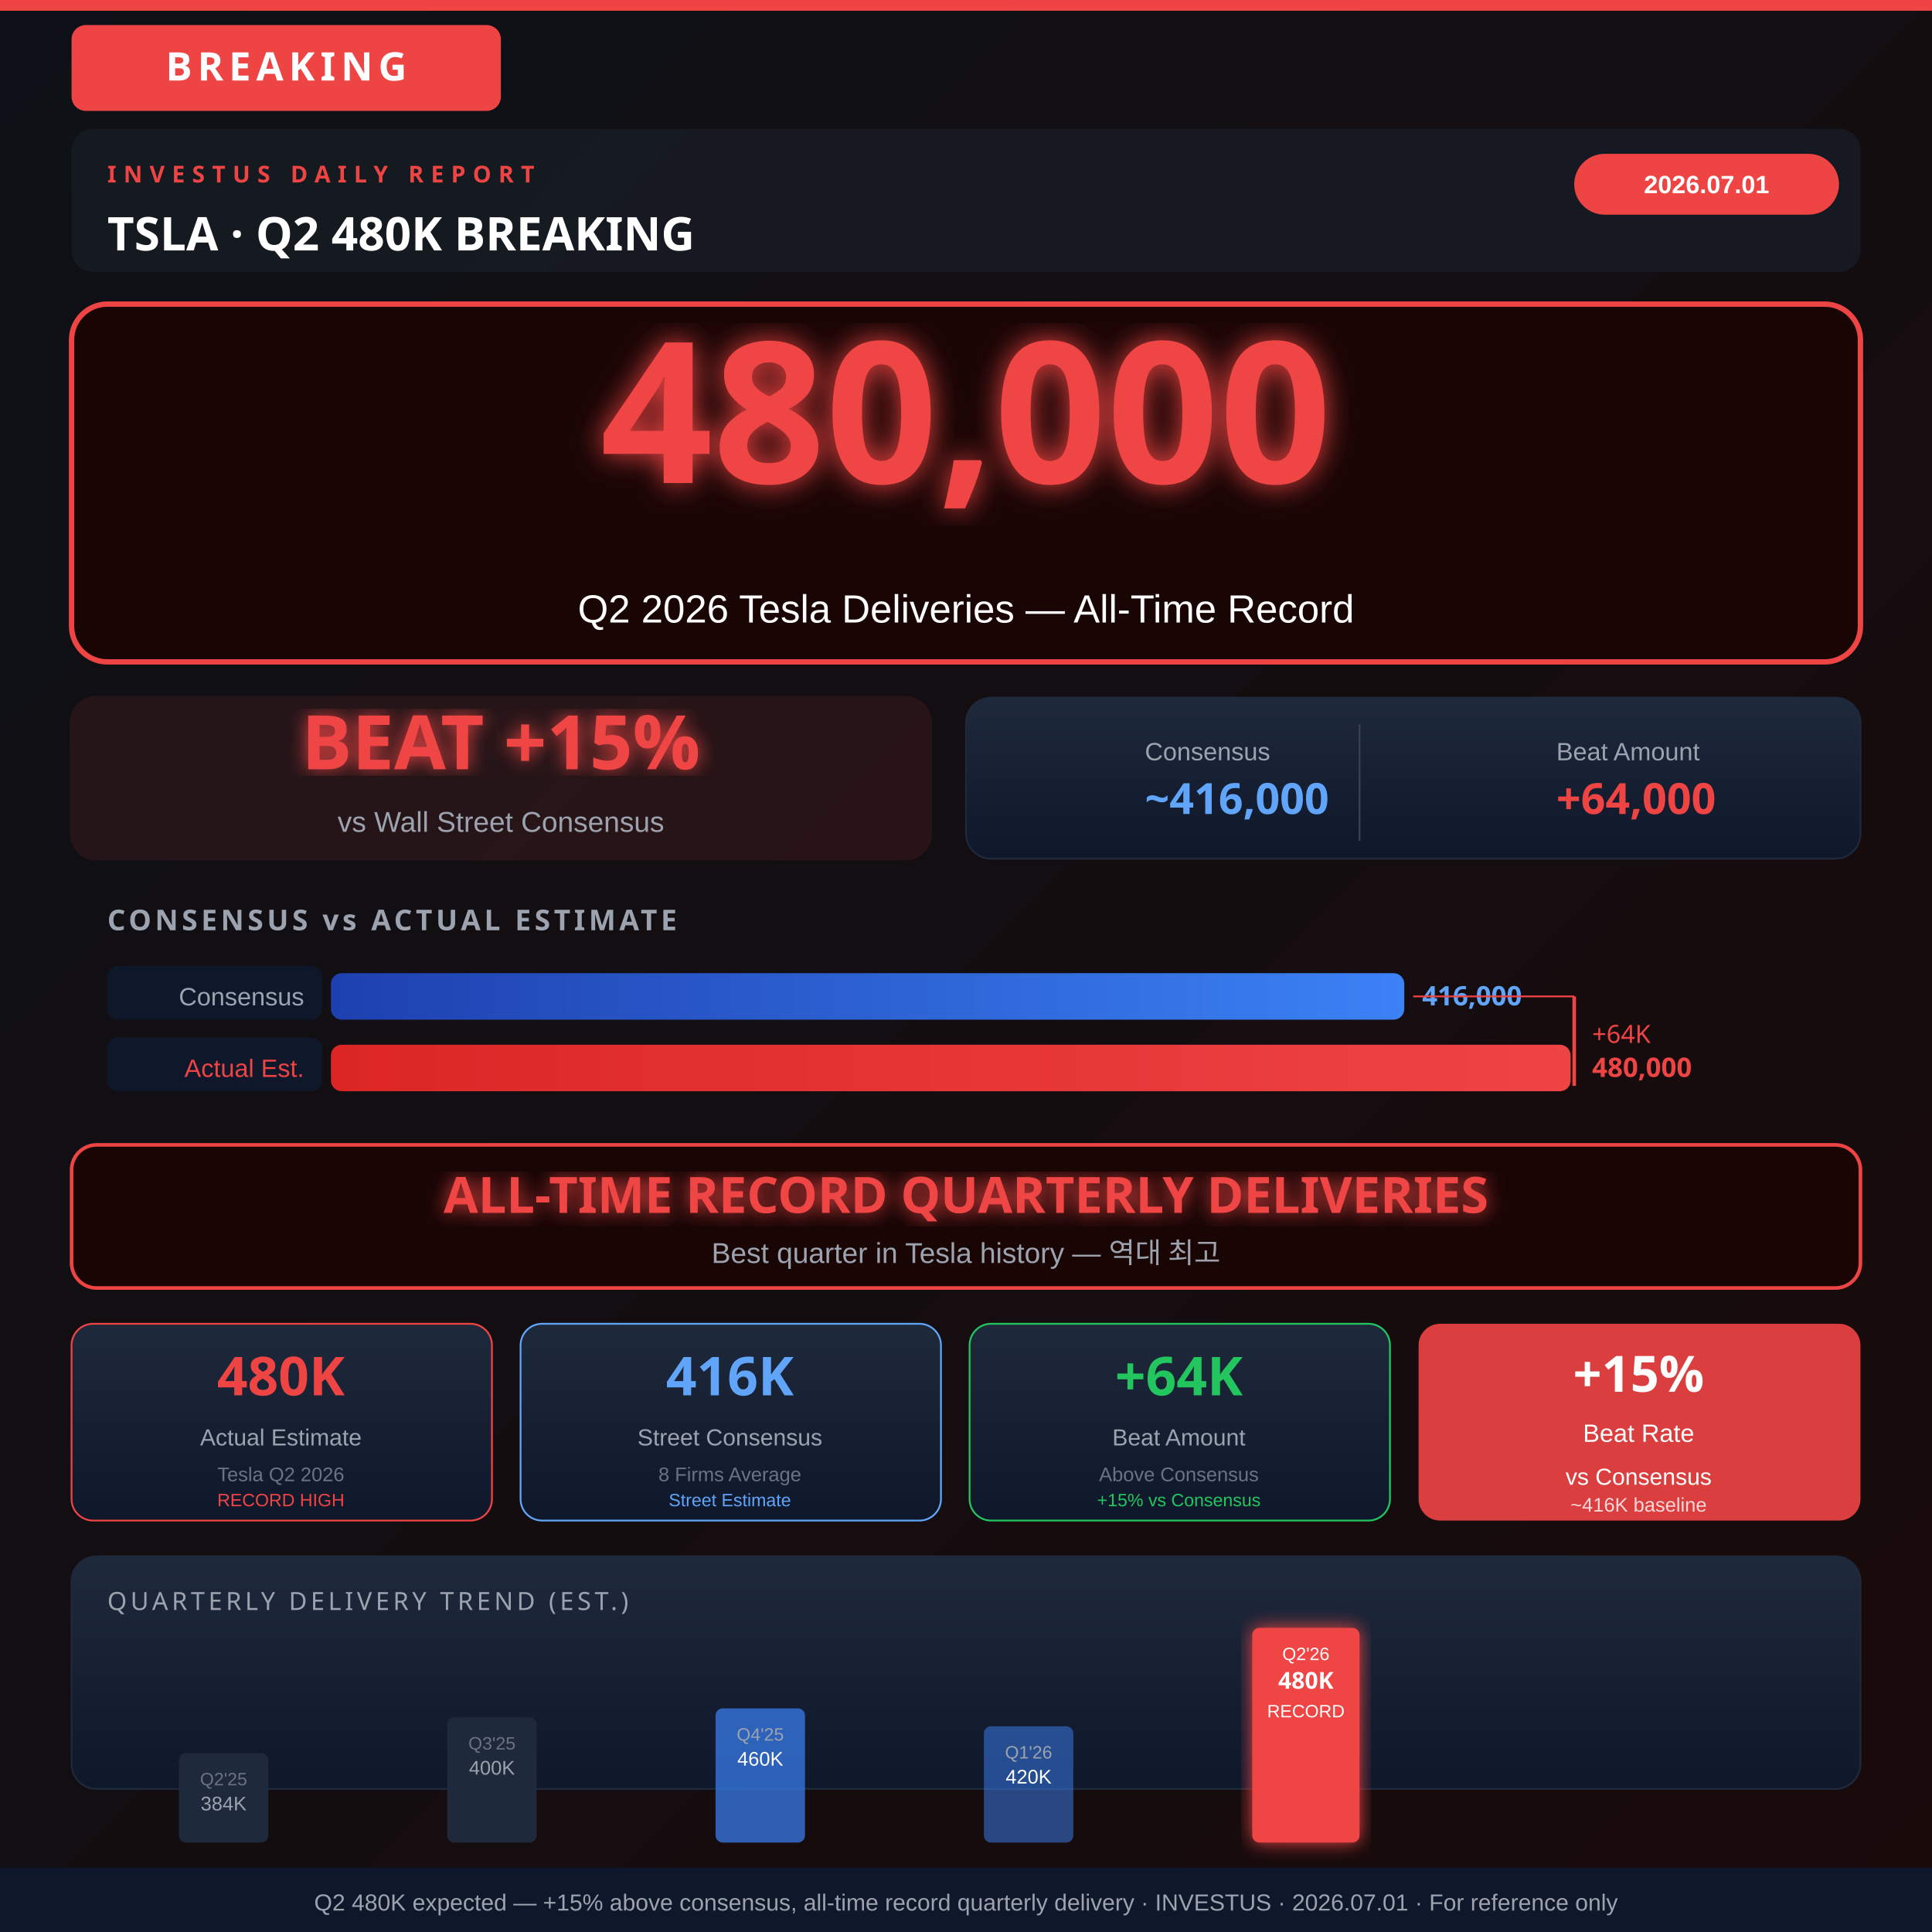
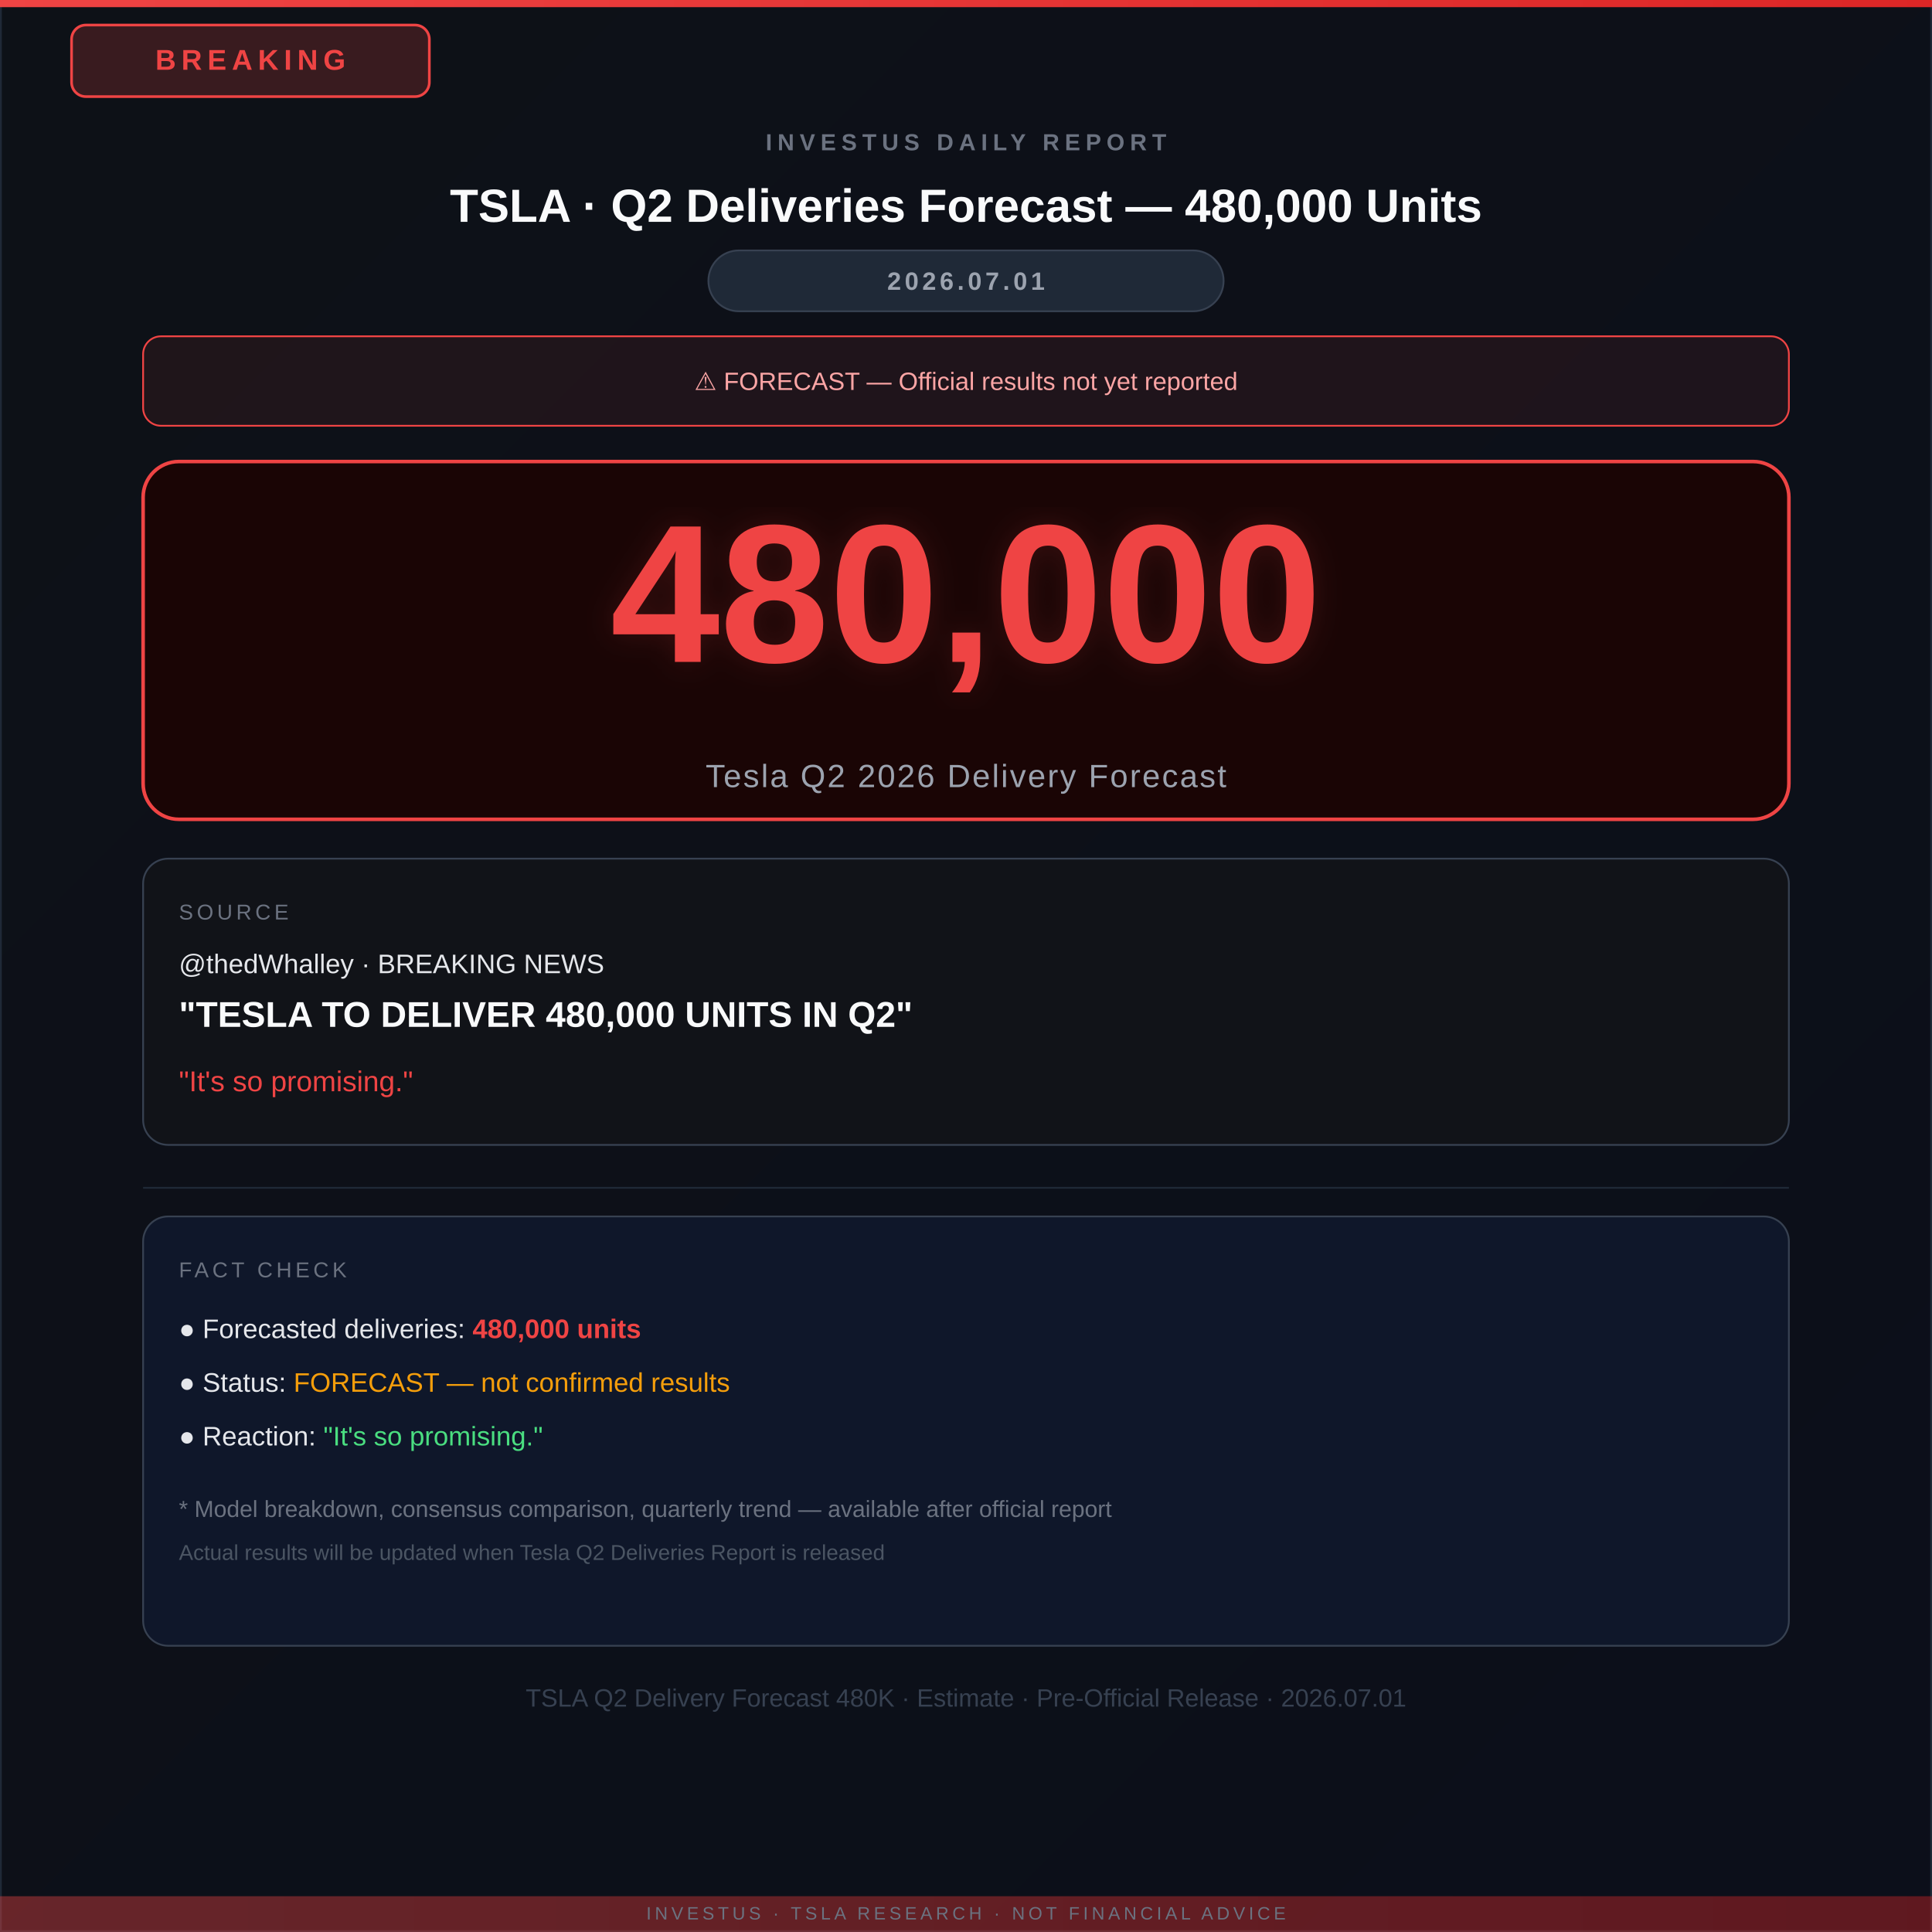
<svg xmlns="http://www.w3.org/2000/svg" viewBox="0 0 1080 1080" width="1080" height="1080">
  <defs>
    <linearGradient id="bg" x1="0%" y1="0%" x2="100%" y2="100%">
      <stop offset="0%" style="stop-color:#0d1117" />
-       <stop offset="100%" style="stop-color:#1a0a0a" />
+       <stop offset="100%" style="stop-color:#0c0f1a" />
    </linearGradient>
    <linearGradient id="redGrad" x1="0%" y1="0%" x2="100%" y2="0%">
      <stop offset="0%" style="stop-color:#ef4444" />
      <stop offset="100%" style="stop-color:#dc2626" />
    </linearGradient>
-     <linearGradient id="barConsensus" x1="0%" y1="0%" x2="100%" y2="0%">
-       <stop offset="0%" style="stop-color:#1e40af" />
-       <stop offset="100%" style="stop-color:#3b82f6" />
-     </linearGradient>
-     <linearGradient id="barActual" x1="0%" y1="0%" x2="100%" y2="0%">
-       <stop offset="0%" style="stop-color:#dc2626" />
-       <stop offset="100%" style="stop-color:#ef4444" />
-     </linearGradient>
-     <linearGradient id="cardGrad" x1="0%" y1="0%" x2="0%" y2="100%">
-       <stop offset="0%" style="stop-color:#1e293b" />
-       <stop offset="100%" style="stop-color:#0f172a" />
-     </linearGradient>
-     <filter id="glow">
-       <feGaussianBlur stdDeviation="5" result="coloredBlur" />
-       <feMerge>
-         <feMergeNode in="coloredBlur" />
-         <feMergeNode in="SourceGraphic" />
-       </feMerge>
-     </filter>
    <filter id="glowRed">
      <feGaussianBlur stdDeviation="8" result="coloredBlur" />
      <feMerge>
        <feMergeNode in="coloredBlur" />
        <feMergeNode in="SourceGraphic" />
      </feMerge>
    </filter>
  </defs>
  <rect width="1080" height="1080" fill="url(#bg)" />
-   <rect x="0" y="0" width="1080" height="6" fill="#ef4444" />
-   <rect x="40" y="14" width="240" height="48" rx="8" fill="#ef4444" />
-   <text x="160" y="45" font-family="Arial Black, sans-serif" font-size="22" font-weight="900" fill="white" text-anchor="middle" letter-spacing="3">BREAKING</text>
-   <rect x="40" y="72" width="1000" height="80" rx="12" fill="#161b22" opacity="0.9" />
-   <text x="60" y="102" font-family="Arial Black, sans-serif" font-size="13" font-weight="900" fill="#ef4444" letter-spacing="4">INVESTUS DAILY REPORT</text>
-   <text x="60" y="140" font-family="Arial Black, sans-serif" font-size="26" font-weight="900" fill="white">TSLA · Q2 480K BREAKING</text>
-   <rect x="880" y="86" width="148" height="34" rx="17" fill="#ef4444" />
-   <text x="954" y="108" font-family="Arial, sans-serif" font-size="14" font-weight="700" fill="white" text-anchor="middle">2026.07.01</text>
-   <rect x="40" y="170" width="1000" height="200" rx="20" fill="#1a0505" stroke="#ef4444" stroke-width="3" />
-   <text x="540" y="270" font-family="Arial Black, sans-serif" font-size="110" font-weight="900" fill="#ef4444" text-anchor="middle" filter="url(#glowRed)">480,000</text>
-   <text x="540" y="348" font-family="Arial, sans-serif" font-size="22" fill="white" text-anchor="middle">Q2 2026 Tesla Deliveries — All-Time Record</text>
-   <rect x="40" y="390" width="480" height="90" rx="14" fill="#ef4444" opacity="0.1" stroke="#ef4444" stroke-width="2" />
-   <text x="280" y="430" font-family="Arial Black, sans-serif" font-size="42" font-weight="900" fill="#ef4444" text-anchor="middle" filter="url(#glow)">BEAT +15%</text>
-   <text x="280" y="465" font-family="Arial, sans-serif" font-size="16" fill="#9ca3af" text-anchor="middle">vs Wall Street Consensus</text>
-   <rect x="540" y="390" width="500" height="90" rx="14" fill="url(#cardGrad)" stroke="#1e293b" stroke-width="1" />
-   <text x="640" y="425" font-family="Arial, sans-serif" font-size="14" fill="#9ca3af">Consensus</text>
-   <text x="640" y="455" font-family="Arial Black, sans-serif" font-size="24" fill="#60a5fa" font-weight="900">~416,000</text>
-   <line x1="760" y1="405" x2="760" y2="470" stroke="#374151" stroke-width="1" />
-   <text x="870" y="425" font-family="Arial, sans-serif" font-size="14" fill="#9ca3af">Beat Amount</text>
-   <text x="870" y="455" font-family="Arial Black, sans-serif" font-size="24" fill="#ef4444" font-weight="900">+64,000</text>
-   <text x="60" y="520" font-family="Arial Black, sans-serif" font-size="16" fill="#9ca3af" font-weight="700" letter-spacing="2">CONSENSUS vs ACTUAL ESTIMATE</text>
-   <rect x="60" y="540" width="120" height="30" rx="6" fill="#0f172a" />
-   <text x="170" y="562" font-family="Arial, sans-serif" font-size="14" fill="#9ca3af" text-anchor="end">Consensus</text>
-   <rect x="185" y="544" width="600" height="26" rx="6" fill="url(#barConsensus)" />
-   <text x="795" y="562" font-family="Arial Black, sans-serif" font-size="15" fill="#60a5fa" font-weight="900">416,000</text>
-   <rect x="60" y="580" width="120" height="30" rx="6" fill="#0f172a" />
-   <text x="170" y="602" font-family="Arial, sans-serif" font-size="14" fill="#ef4444" text-anchor="end">Actual Est.</text>
-   <rect x="185" y="584" width="693" height="26" rx="6" fill="url(#barActual)" />
-   <text x="890" y="602" font-family="Arial Black, sans-serif" font-size="15" fill="#ef4444" font-weight="900">480,000</text>
-   <line x1="880" y1="557" x2="880" y2="607" stroke="#ef4444" stroke-width="2" />
-   <line x1="790" y1="557" x2="880" y2="557" stroke="#ef4444" stroke-width="1" />
-   <text x="890" y="583" font-family="Arial Black, sans-serif" font-size="14" fill="#ef4444">+64K</text>
-   <rect x="40" y="640" width="1000" height="80" rx="14" fill="#1a0505" stroke="#ef4444" stroke-width="2" />
-   <text x="540" y="678" font-family="Arial Black, sans-serif" font-size="28" fill="#ef4444" text-anchor="middle" font-weight="900" filter="url(#glow)">ALL-TIME RECORD QUARTERLY DELIVERIES</text>
-   <text x="540" y="706" font-family="Arial, sans-serif" font-size="16" fill="#9ca3af" text-anchor="middle">Best quarter in Tesla history — 역대 최고</text>
-   <rect x="40" y="740" width="235" height="110" rx="12" fill="url(#cardGrad)" stroke="#ef4444" stroke-width="1" />
-   <text x="157" y="780" font-family="Arial Black, sans-serif" font-size="30" fill="#ef4444" text-anchor="middle" font-weight="900">480K</text>
-   <text x="157" y="808" font-family="Arial, sans-serif" font-size="13" fill="#9ca3af" text-anchor="middle">Actual Estimate</text>
-   <text x="157" y="828" font-family="Arial, sans-serif" font-size="11" fill="#6b7280" text-anchor="middle">Tesla Q2 2026</text>
-   <text x="157" y="842" font-family="Arial, sans-serif" font-size="10" fill="#ef4444" text-anchor="middle">RECORD HIGH</text>
-   <rect x="291" y="740" width="235" height="110" rx="12" fill="url(#cardGrad)" stroke="#60a5fa" stroke-width="1" />
-   <text x="408" y="780" font-family="Arial Black, sans-serif" font-size="30" fill="#60a5fa" text-anchor="middle" font-weight="900">416K</text>
-   <text x="408" y="808" font-family="Arial, sans-serif" font-size="13" fill="#9ca3af" text-anchor="middle">Street Consensus</text>
-   <text x="408" y="828" font-family="Arial, sans-serif" font-size="11" fill="#6b7280" text-anchor="middle">8 Firms Average</text>
-   <text x="408" y="842" font-family="Arial, sans-serif" font-size="10" fill="#60a5fa" text-anchor="middle">Street Estimate</text>
-   <rect x="542" y="740" width="235" height="110" rx="12" fill="url(#cardGrad)" stroke="#22c55e" stroke-width="1" />
-   <text x="659" y="780" font-family="Arial Black, sans-serif" font-size="30" fill="#22c55e" text-anchor="middle" font-weight="900">+64K</text>
-   <text x="659" y="808" font-family="Arial, sans-serif" font-size="13" fill="#9ca3af" text-anchor="middle">Beat Amount</text>
-   <text x="659" y="828" font-family="Arial, sans-serif" font-size="11" fill="#6b7280" text-anchor="middle">Above Consensus</text>
-   <text x="659" y="842" font-family="Arial, sans-serif" font-size="10" fill="#22c55e" text-anchor="middle">+15% vs Consensus</text>
-   <rect x="793" y="740" width="247" height="110" rx="12" fill="#ef4444" opacity="0.9" />
-   <text x="916" y="778" font-family="Arial Black, sans-serif" font-size="28" fill="white" text-anchor="middle" font-weight="900">+15%</text>
-   <text x="916" y="806" font-family="Arial, sans-serif" font-size="14" fill="white" text-anchor="middle">Beat Rate</text>
-   <text x="916" y="830" font-family="Arial, sans-serif" font-size="13" fill="white" text-anchor="middle">vs Consensus</text>
-   <text x="916" y="845" font-family="Arial, sans-serif" font-size="11" fill="white" opacity="0.8" text-anchor="middle">~416K baseline</text>
-   <rect x="40" y="870" width="1000" height="130" rx="14" fill="url(#cardGrad)" stroke="#1e293b" stroke-width="1" />
-   <text x="60" y="900" font-family="Arial Black, sans-serif" font-size="14" fill="#9ca3af" letter-spacing="2">QUARTERLY DELIVERY TREND (EST.)</text>
-   <rect x="100" y="980" width="50" height="50" rx="4" fill="#1e293b" />
-   <text x="125" y="998" font-family="Arial, sans-serif" font-size="10" fill="#6b7280" text-anchor="middle">Q2'25</text>
-   <text x="125" y="1012" font-family="Arial, sans-serif" font-size="11" fill="#9ca3af" text-anchor="middle">384K</text>
-   <rect x="250" y="960" width="50" height="70" rx="4" fill="#1e293b" />
-   <text x="275" y="978" font-family="Arial, sans-serif" font-size="10" fill="#6b7280" text-anchor="middle">Q3'25</text>
-   <text x="275" y="992" font-family="Arial, sans-serif" font-size="11" fill="#9ca3af" text-anchor="middle">400K</text>
-   <rect x="400" y="955" width="50" height="75" rx="4" fill="#3b82f6" opacity="0.7" />
-   <text x="425" y="973" font-family="Arial, sans-serif" font-size="10" fill="#9ca3af" text-anchor="middle">Q4'25</text>
-   <text x="425" y="987" font-family="Arial, sans-serif" font-size="11" fill="white" text-anchor="middle">460K</text>
-   <rect x="550" y="965" width="50" height="65" rx="4" fill="#3b82f6" opacity="0.5" />
-   <text x="575" y="983" font-family="Arial, sans-serif" font-size="10" fill="#9ca3af" text-anchor="middle">Q1'26</text>
-   <text x="575" y="997" font-family="Arial, sans-serif" font-size="11" fill="white" text-anchor="middle">420K</text>
-   <rect x="700" y="910" width="60" height="120" rx="4" fill="#ef4444" filter="url(#glow)" />
-   <text x="730" y="928" font-family="Arial, sans-serif" font-size="10" fill="white" text-anchor="middle">Q2'26</text>
-   <text x="730" y="944" font-family="Arial Black, sans-serif" font-size="13" fill="white" text-anchor="middle" font-weight="900">480K</text>
-   <text x="730" y="960" font-family="Arial, sans-serif" font-size="10" fill="white" text-anchor="middle">RECORD</text>
-   <rect x="0" y="1044" width="1080" height="36" fill="#0f172a" />
-   <text x="540" y="1068" font-family="Arial, sans-serif" font-size="13" fill="#9ca3af" text-anchor="middle">Q2 480K expected — +15% above consensus, all-time record quarterly delivery · INVESTUS · 2026.07.01 · For reference only</text>
+   <rect width="1080" height="1080" fill="none" stroke="#1f2937" stroke-width="2" />
+   <rect x="0" y="0" width="1080" height="4" fill="url(#redGrad)" />
+   <rect x="40" y="14" width="200" height="40" rx="8" fill="rgba(239,68,68,0.2)" stroke="#ef4444" stroke-width="1.5" />
+   <text x="140" y="39" font-family="Arial Black,Arial,sans-serif" font-size="16" font-weight="900" fill="#ef4444" text-anchor="middle" letter-spacing="3">BREAKING</text>
+   <text x="540" y="84" font-family="Arial,sans-serif" font-size="13" font-weight="700" fill="#6b7280" text-anchor="middle" letter-spacing="3">INVESTUS DAILY REPORT</text>
+   <text x="540" y="124" font-family="Arial,sans-serif" font-size="26" font-weight="900" fill="#f9fafb" text-anchor="middle">TSLA · Q2 Deliveries Forecast — 480,000 Units</text>
+   <rect x="396" y="140" width="288" height="34" rx="17" fill="#1f2937" stroke="#374151" stroke-width="1" />
+   <text x="540" y="162" font-family="Arial,sans-serif" font-size="14" font-weight="600" fill="#9ca3af" text-anchor="middle" letter-spacing="2">2026.07.01</text>
+   <rect x="80" y="188" width="920" height="50" rx="10" fill="rgba(239,68,68,0.08)" stroke="#ef4444" stroke-width="1" />
+   <text x="540" y="218" font-family="Arial,sans-serif" font-size="14" fill="#fca5a5" text-anchor="middle">⚠ FORECAST — Official results not yet reported</text>
+   <rect x="80" y="258" width="920" height="200" rx="20" fill="#1a0505" stroke="#ef4444" stroke-width="2" />
+   <text x="540" y="370" font-family="Arial Black,Arial,sans-serif" font-size="110" font-weight="900" fill="#ef4444" text-anchor="middle" filter="url(#glowRed)" opacity="0.15">480,000</text>
+   <text x="540" y="370" font-family="Arial Black,Arial,sans-serif" font-size="110" font-weight="900" fill="#ef4444" text-anchor="middle">480,000</text>
+   <text x="540" y="440" font-family="Arial,sans-serif" font-size="18" fill="#9ca3af" text-anchor="middle" letter-spacing="1">Tesla Q2 2026 Delivery Forecast</text>
+   <rect x="80" y="480" width="920" height="160" rx="14" fill="#111318" stroke="#374151" stroke-width="1" />
+   <text x="100" y="514" font-family="Arial,sans-serif" font-size="12" fill="#6b7280" letter-spacing="2">SOURCE</text>
+   <text x="100" y="544" font-family="Arial,sans-serif" font-size="15" fill="#e5e7eb">@thedWhalley · BREAKING NEWS</text>
+   <text x="100" y="574" font-family="Arial Black,Arial,sans-serif" font-size="20" font-weight="900" fill="#f9fafb">"TESLA TO DELIVER 480,000 UNITS IN Q2"</text>
+   <text x="100" y="610" font-family="Arial,sans-serif" font-size="16" fill="#ef4444">"It's so promising."</text>
+   <line x1="80" y1="664" x2="1000" y2="664" stroke="#1f2937" stroke-width="1" />
+   <rect x="80" y="680" width="920" height="240" rx="14" fill="#0f172a" stroke="#374151" stroke-width="1" />
+   <text x="100" y="714" font-family="Arial,sans-serif" font-size="12" fill="#6b7280" letter-spacing="2">FACT CHECK</text>
+   <text x="100" y="748" font-family="Arial,sans-serif" font-size="15" fill="#e5e7eb">● Forecasted deliveries: <tspan fill="#ef4444" font-weight="bold">480,000 units</tspan>
+   </text>
+   <text x="100" y="778" font-family="Arial,sans-serif" font-size="15" fill="#e5e7eb">● Status: <tspan fill="#f59e0b">FORECAST — not confirmed results</tspan>
+   </text>
+   <text x="100" y="808" font-family="Arial,sans-serif" font-size="15" fill="#e5e7eb">● Reaction: <tspan fill="#4ade80">"It's so promising."</tspan>
+   </text>
+   <text x="100" y="848" font-family="Arial,sans-serif" font-size="13" fill="#6b7280">* Model breakdown, consensus comparison, quarterly trend — available after official report</text>
+   <text x="100" y="872" font-family="Arial,sans-serif" font-size="12" fill="#4b5563">Actual results will be updated when Tesla Q2 Deliveries Report is released</text>
+   <text x="540" y="954" font-family="Arial,sans-serif" font-size="14" fill="#374151" text-anchor="middle">TSLA Q2 Delivery Forecast 480K · Estimate · Pre-Official Release · 2026.07.01</text>
+   <rect x="0" y="1060" width="1080" height="20" fill="url(#redGrad)" opacity="0.4" />
+   <text x="540" y="1073" font-family="Arial,sans-serif" font-size="10" fill="#6b7280" text-anchor="middle" letter-spacing="2">INVESTUS · TSLA RESEARCH · NOT FINANCIAL ADVICE</text>
</svg>
